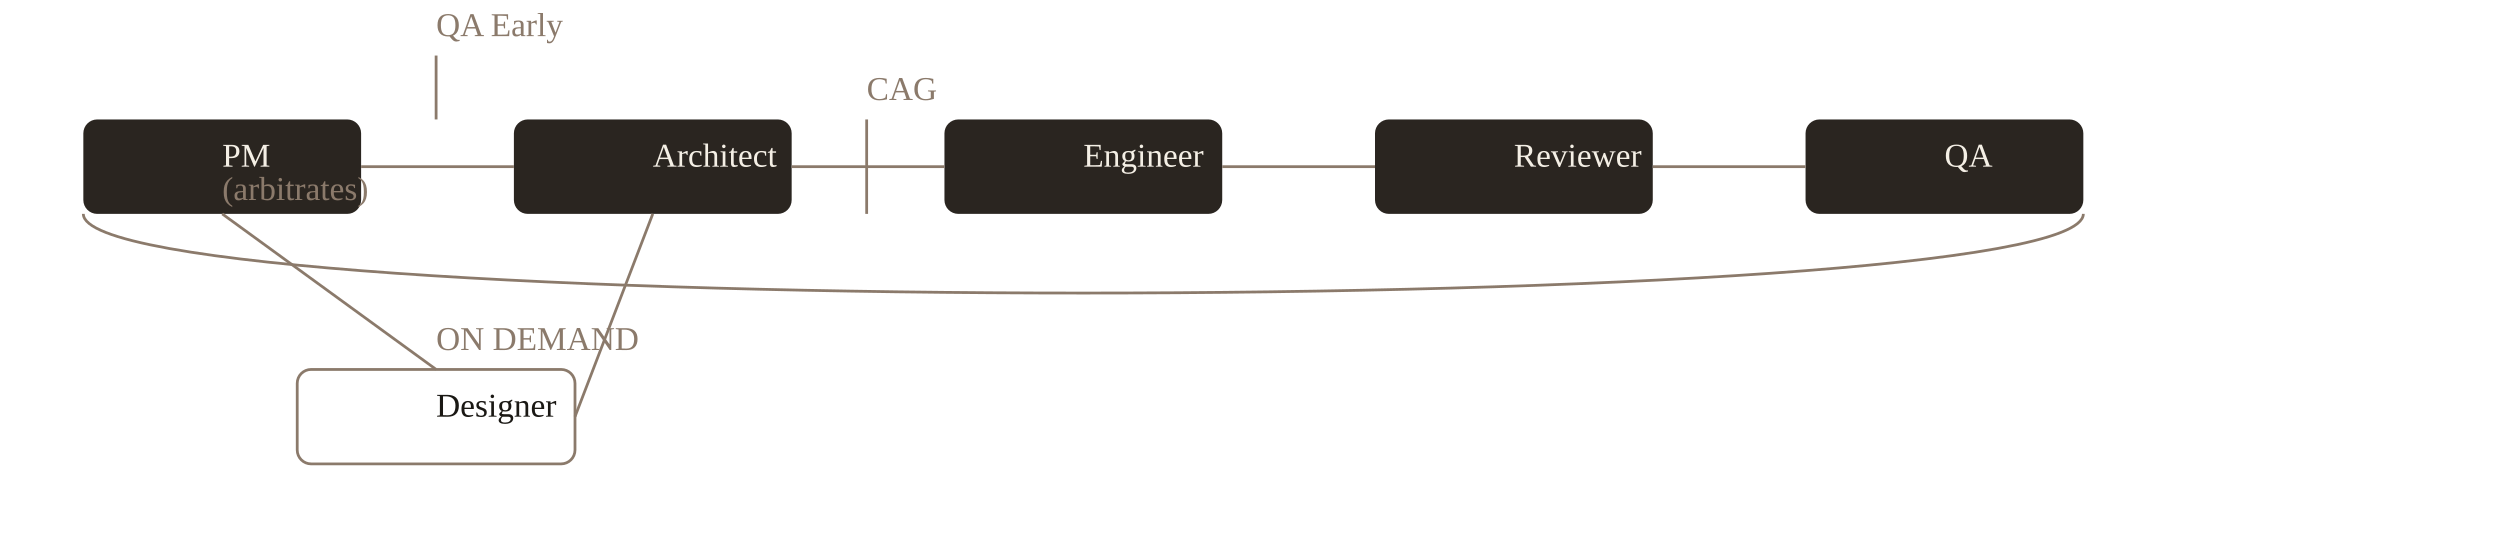
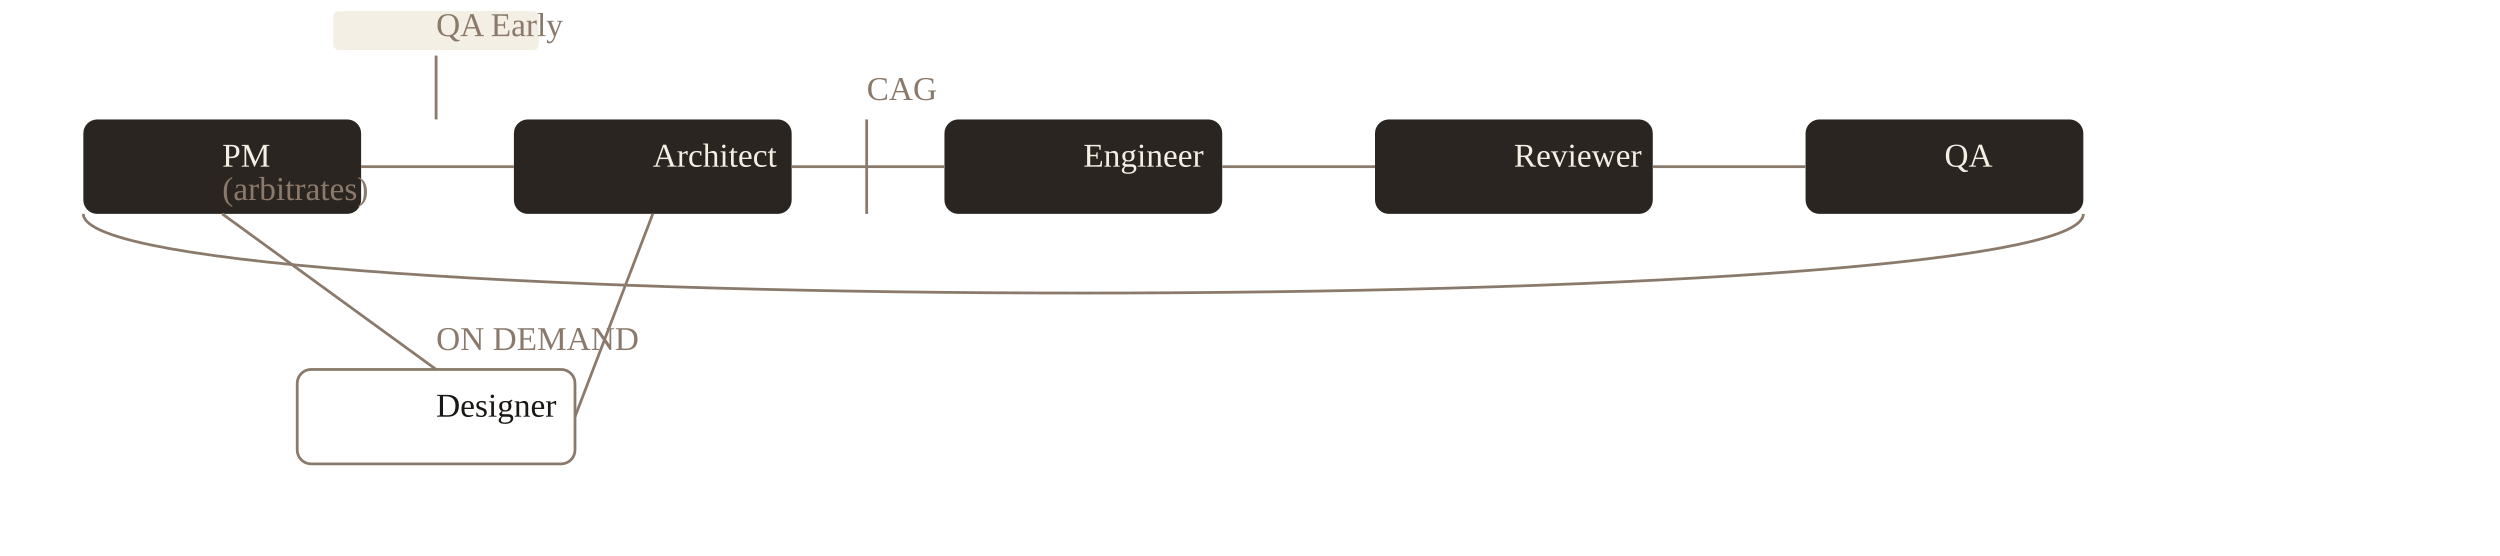
<svg xmlns="http://www.w3.org/2000/svg" viewBox="0 0 900 200" width="900" height="200" aria-label="Role pipeline flow diagram">
  <defs>
    <marker id="arrowhead" markerWidth="8" markerHeight="6" refX="8" refY="3" orient="auto">
      <polygon points="0 0, 8 3, 0 6" fill="#8B7A6B" />
    </marker>
  </defs>
  <rect x="30" y="43" width="100" height="34" rx="5" fill="#2A2520" />
  <rect x="185" y="43" width="100" height="34" rx="5" fill="#2A2520" />
  <rect x="340" y="43" width="100" height="34" rx="5" fill="#2A2520" />
  <rect x="495" y="43" width="100" height="34" rx="5" fill="#2A2520" />
  <rect x="650" y="43" width="100" height="34" rx="5" fill="#2A2520" />
  <text x="80" y="60" fontFamily="Geist Mono, monospace" fontSize="12" fontWeight="700" fill="#F4EFE5" textAnchor="middle" dominantBaseline="middle">PM</text>
  <text x="80" y="72" fontFamily="Geist Mono, monospace" fontSize="9" fill="#8B7A6B" textAnchor="middle">(arbitrates)</text>
  <text x="235" y="60" fontFamily="Geist Mono, monospace" fontSize="12" fontWeight="700" fill="#F4EFE5" textAnchor="middle" dominantBaseline="middle">Architect</text>
  <text x="390" y="60" fontFamily="Geist Mono, monospace" fontSize="12" fontWeight="700" fill="#F4EFE5" textAnchor="middle" dominantBaseline="middle">Engineer</text>
  <text x="545" y="60" fontFamily="Geist Mono, monospace" fontSize="12" fontWeight="700" fill="#F4EFE5" textAnchor="middle" dominantBaseline="middle">Reviewer</text>
  <text x="700" y="60" fontFamily="Geist Mono, monospace" fontSize="12" fontWeight="700" fill="#F4EFE5" textAnchor="middle" dominantBaseline="middle">QA</text>
  <line x1="130" y1="60" x2="185" y2="60" stroke="#8B7A6B" strokeWidth="1.5" fill="none" markerEnd="url(#arrowhead)" />
  <line x1="285" y1="60" x2="340" y2="60" stroke="#8B7A6B" strokeWidth="1.5" fill="none" markerEnd="url(#arrowhead)" />
  <line x1="440" y1="60" x2="495" y2="60" stroke="#8B7A6B" strokeWidth="1.5" fill="none" markerEnd="url(#arrowhead)" />
  <line x1="595" y1="60" x2="650" y2="60" stroke="#8B7A6B" strokeWidth="1.5" fill="none" markerEnd="url(#arrowhead)" />
  <path d="M 750,77 C 750,115 30,115 30,77" stroke="#8B7A6B" strokeWidth="1.5" fill="none" markerEnd="url(#arrowhead)" />
  <line x1="312" y1="43" x2="312" y2="77" stroke="#8B7A6B" strokeWidth="1" strokeDasharray="3 2" />
  <text x="312" y="36" fontFamily="Geist Mono, monospace" fontSize="9" fill="#8B7A6B" textAnchor="middle">CAG</text>
  <rect x="107" y="133" width="100" height="34" rx="5" fill="none" stroke="#8B7A6B" strokeWidth="1.5" strokeDasharray="4 3" />
  <text x="157" y="126" fontFamily="Geist Mono, monospace" fontSize="9" fontWeight="700" fill="#8B7A6B" textAnchor="middle" letterSpacing="2">ON DEMAND</text>
  <line x1="80" y1="77" x2="157" y2="133" stroke="#8B7A6B" strokeWidth="1.5" fill="none" strokeDasharray="3 3" />
  <line x1="207" y1="150" x2="235" y2="77" stroke="#8B7A6B" strokeWidth="1.5" fill="none" strokeDasharray="3 3" markerEnd="url(#arrowhead)" />
  <text x="157" y="150" fontFamily="Geist Mono, monospace" fontSize="12" fontWeight="700" fill="#1A1814" textAnchor="middle" dominantBaseline="middle">Designer</text>
  <line x1="157" y1="20" x2="157" y2="43" stroke="#8B7A6B" strokeWidth="1" strokeDasharray="3 2" />
+   <rect x="120" y="4" width="74" height="14" rx="2" fill="#F4EFE5" />
  <text x="157" y="13" fontFamily="Geist Mono, monospace" fontSize="9" fill="#8B7A6B" textAnchor="middle">QA Early</text>
</svg>
